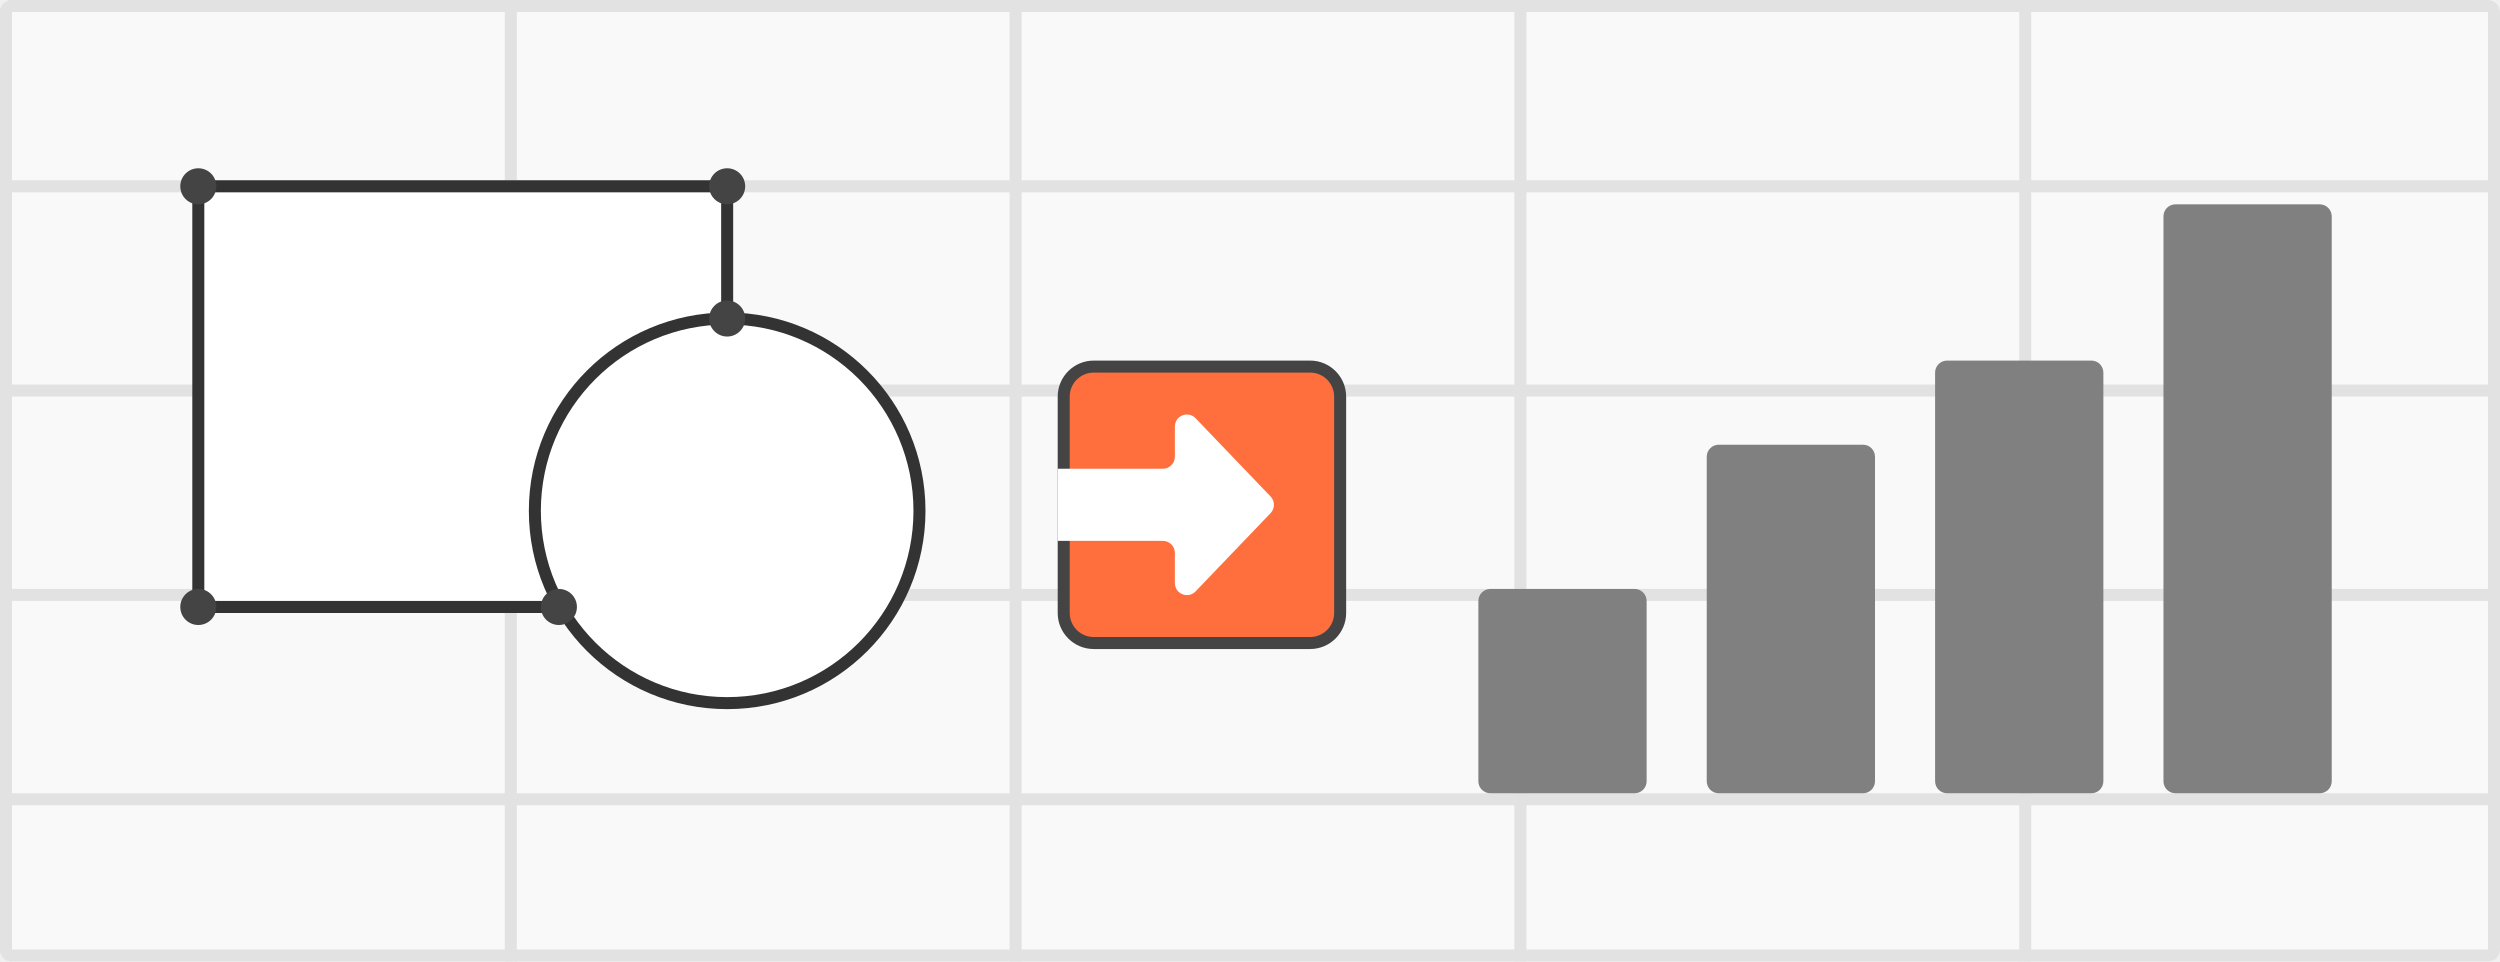
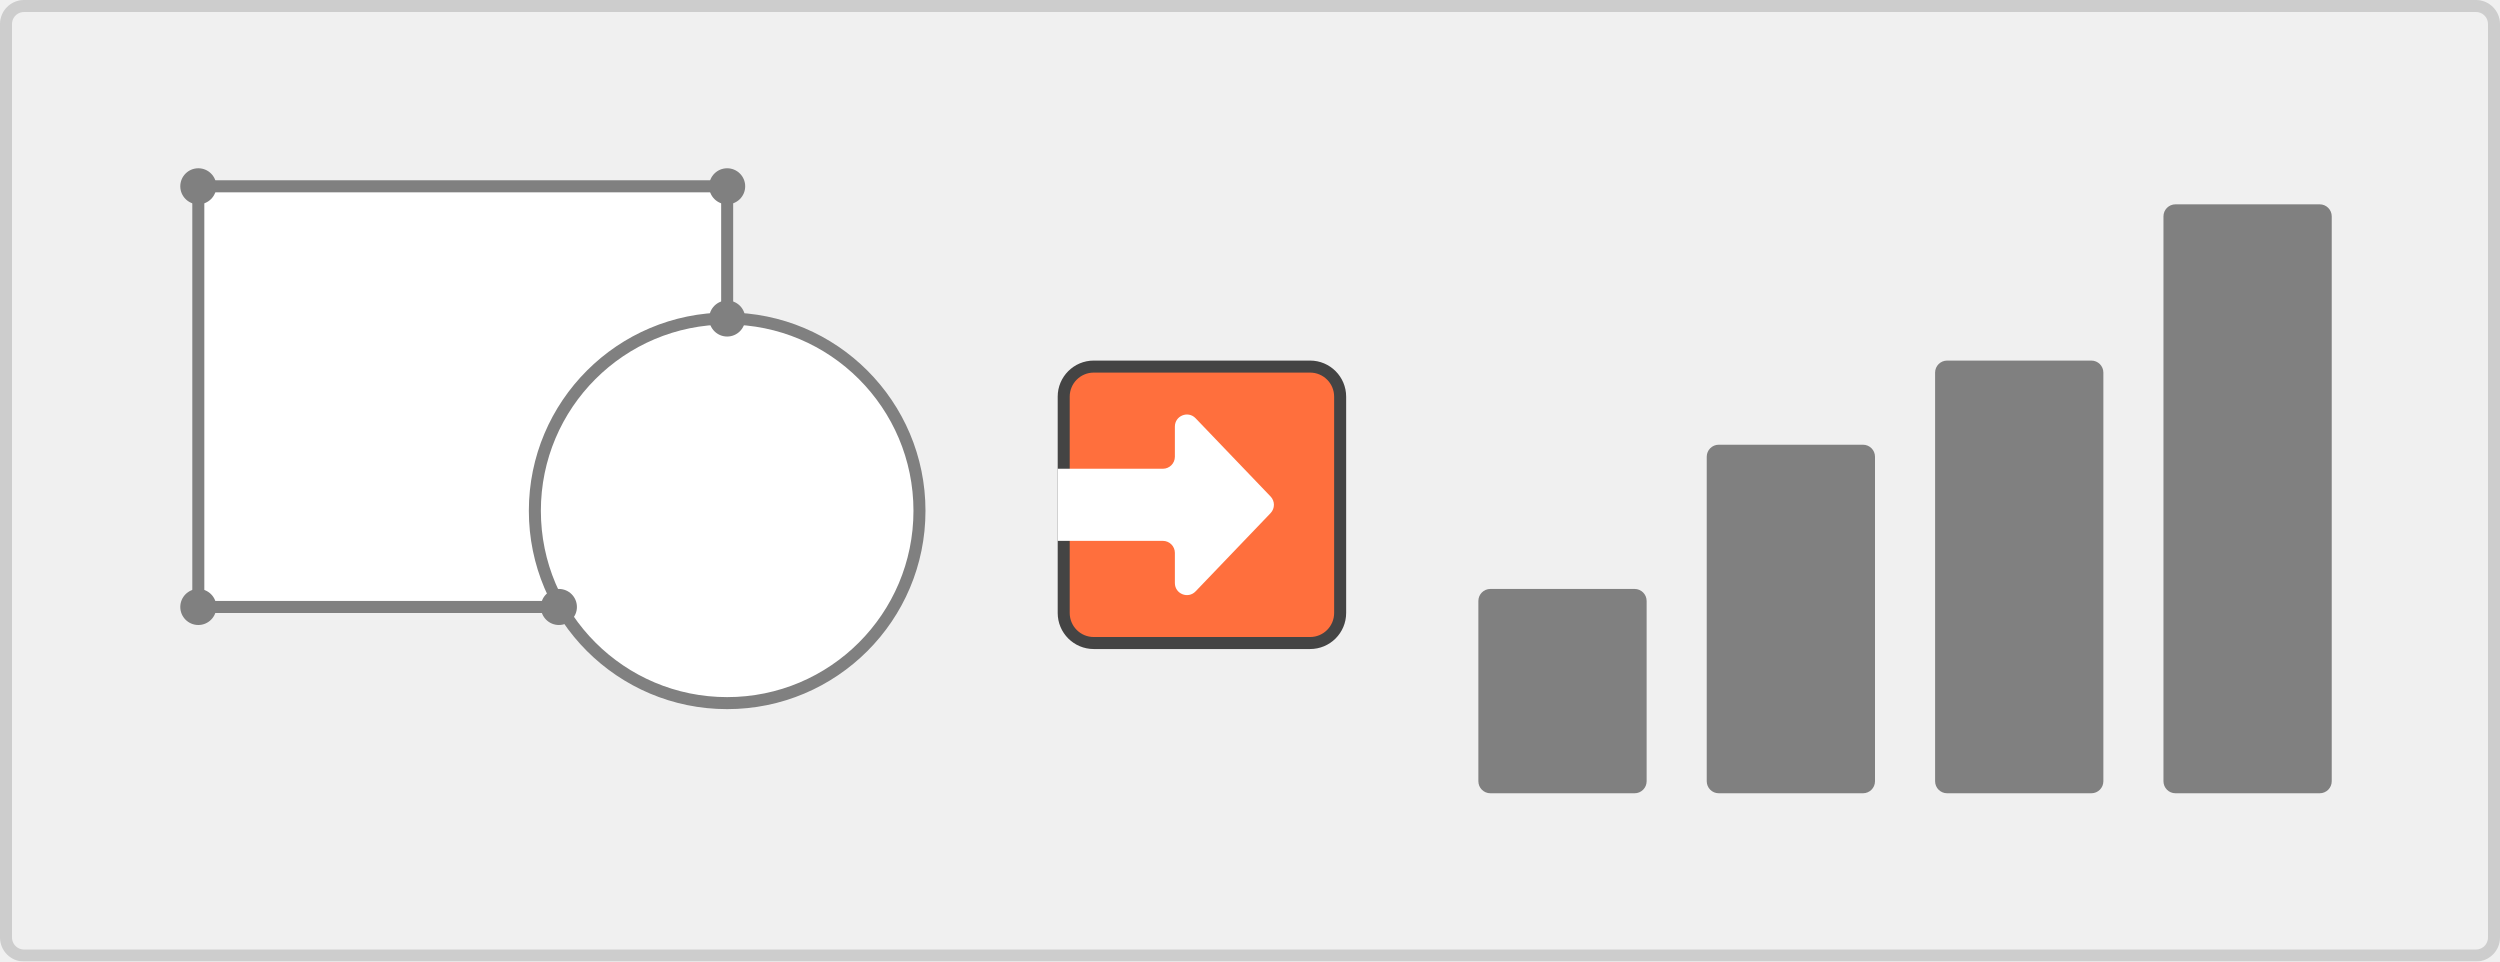
<svg xmlns="http://www.w3.org/2000/svg" width="208" height="80" viewBox="0 0 208 80" fill="none">
-   <g clip-path="url(#clip0_2082_47987)">
-     <rect width="208" height="80" rx="1" fill="#F9F9F9" />
-     <line x1="0.5" y1="2.18557e-08" x2="0.5" y2="80" stroke="#E2E2E2" />
-     <line x1="42.5" y1="2.18557e-08" x2="42.5" y2="80" stroke="#E2E2E2" />
-     <line x1="84.5" y1="2.18557e-08" x2="84.5" y2="80" stroke="#E2E2E2" />
-     <line x1="126.5" y1="2.18557e-08" x2="126.5" y2="80" stroke="#E2E2E2" />
-     <line x1="168.5" y1="2.18557e-08" x2="168.5" y2="80" stroke="#E2E2E2" />
-     <line y1="15.5" x2="208" y2="15.5" stroke="#E2E2E2" />
-     <line y1="32.5" x2="208" y2="32.5" stroke="#E2E2E2" />
-     <line y1="49.5" x2="208" y2="49.5" stroke="#E2E2E2" />
-     <line y1="66.5" x2="208" y2="66.5" stroke="#E2E2E2" />
+   <g clip-path="url(#clip0_1485_916)">
+     <rect opacity="0.5" x="0.5" y="0.5" width="207" height="79" rx="1.5" stroke="#AAAAAA" />
    <rect x="123" y="49" width="14" height="17" rx="1" fill="#808080" />
    <rect x="142" y="37" width="14" height="29" rx="1" fill="#808080" />
    <rect x="161" y="30" width="14" height="36" rx="1" fill="#808080" />
    <rect x="180" y="17" width="14" height="49" rx="1" fill="#808080" />
-     <rect x="16.5" y="15.5" width="44" height="35" fill="white" stroke="#333333" />
-     <circle cx="16.5" cy="50.5" r="1.5" fill="#444444" />
-     <circle cx="16.5" cy="15.5" r="1.5" fill="#444444" />
-     <circle cx="60.5" cy="15.5" r="1.5" fill="#444444" />
-     <circle cx="60.5" cy="42.5" r="16" fill="white" stroke="#333333" />
-     <circle cx="46.5" cy="50.5" r="1.5" fill="#444444" />
-     <circle cx="60.5" cy="26.5" r="1.5" fill="#444444" />
+     <rect x="16.5" y="15.5" width="44" height="35" fill="white" stroke="#808080" />
+     <circle cx="16.5" cy="50.5" r="1.5" fill="#808080" />
+     <circle cx="16.5" cy="15.5" r="1.5" fill="#808080" />
+     <circle cx="60.5" cy="15.5" r="1.5" fill="#808080" />
+     <circle cx="60.5" cy="42.5" r="16" fill="white" stroke="#808080" />
+     <circle cx="46.5" cy="50.5" r="1.5" fill="#808080" />
+     <circle cx="60.5" cy="26.5" r="1.5" fill="#808080" />
    <rect x="88.5" y="30.5" width="23" height="23" rx="2.5" fill="#FF6F3D" stroke="#444444" />
    <path d="M88 45L88 39L96.75 39C97.302 39 97.75 38.552 97.75 38L97.75 35.489C97.75 34.588 98.848 34.146 99.472 34.797L105.712 41.308C106.083 41.695 106.083 42.305 105.712 42.692L99.472 49.203C98.848 49.854 97.75 49.412 97.75 48.511L97.75 46C97.75 45.448 97.302 45 96.75 45L88 45Z" fill="white" />
  </g>
-   <rect x="0.5" y="0.5" width="207" height="79" rx="0.5" stroke="#E2E2E2" />
  <defs>
-     <clipPath id="clip0_2082_47987">
+     <clipPath id="clip0_1485_916">
      <rect width="208" height="80" rx="1" fill="white" />
    </clipPath>
  </defs>
</svg>
